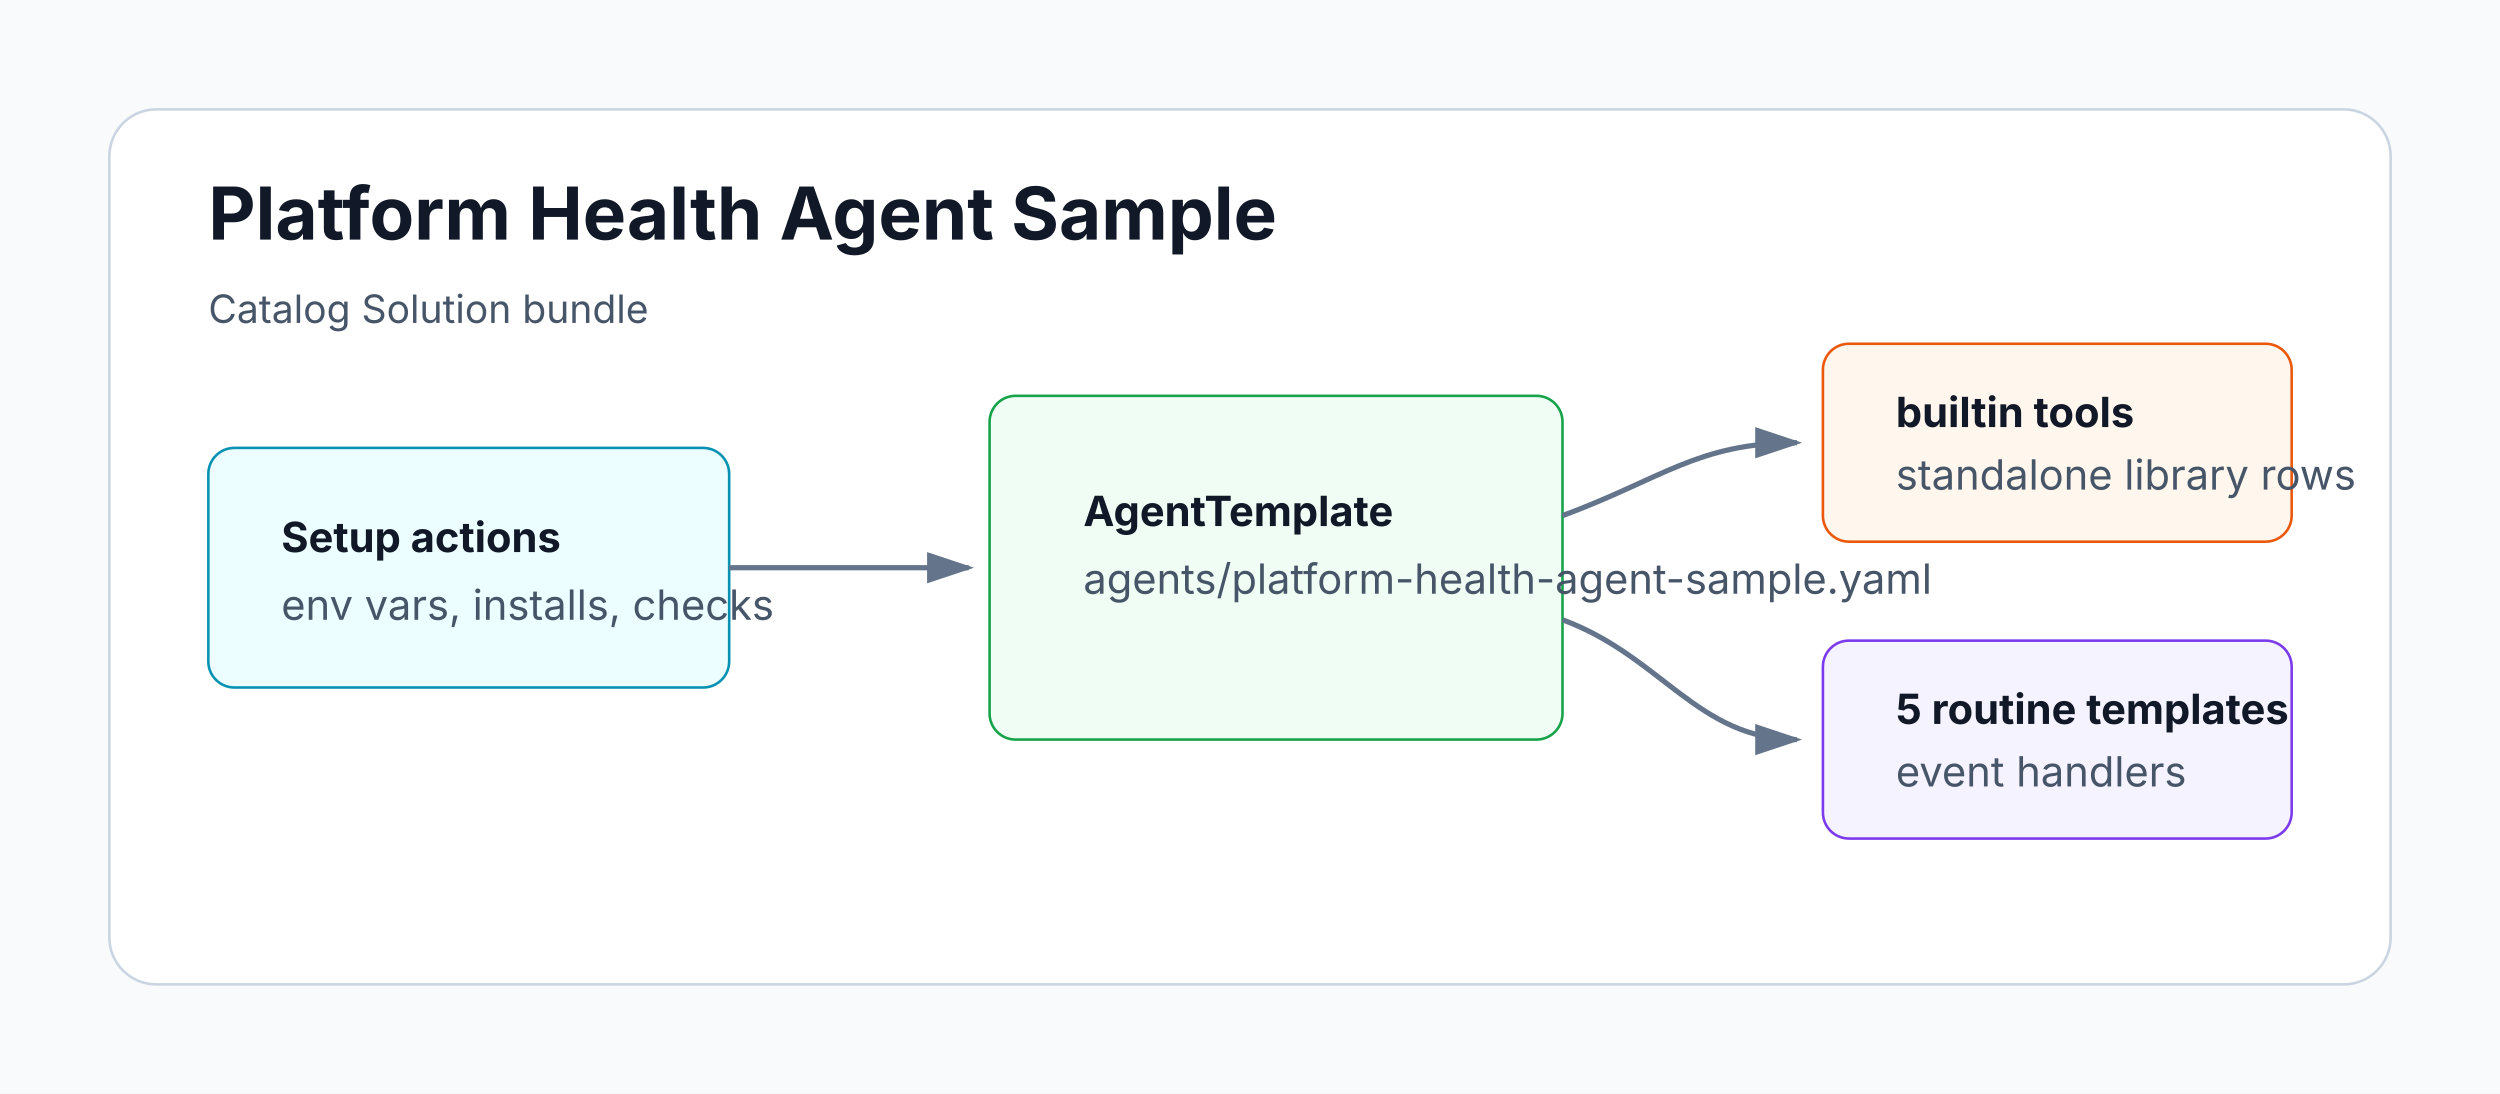
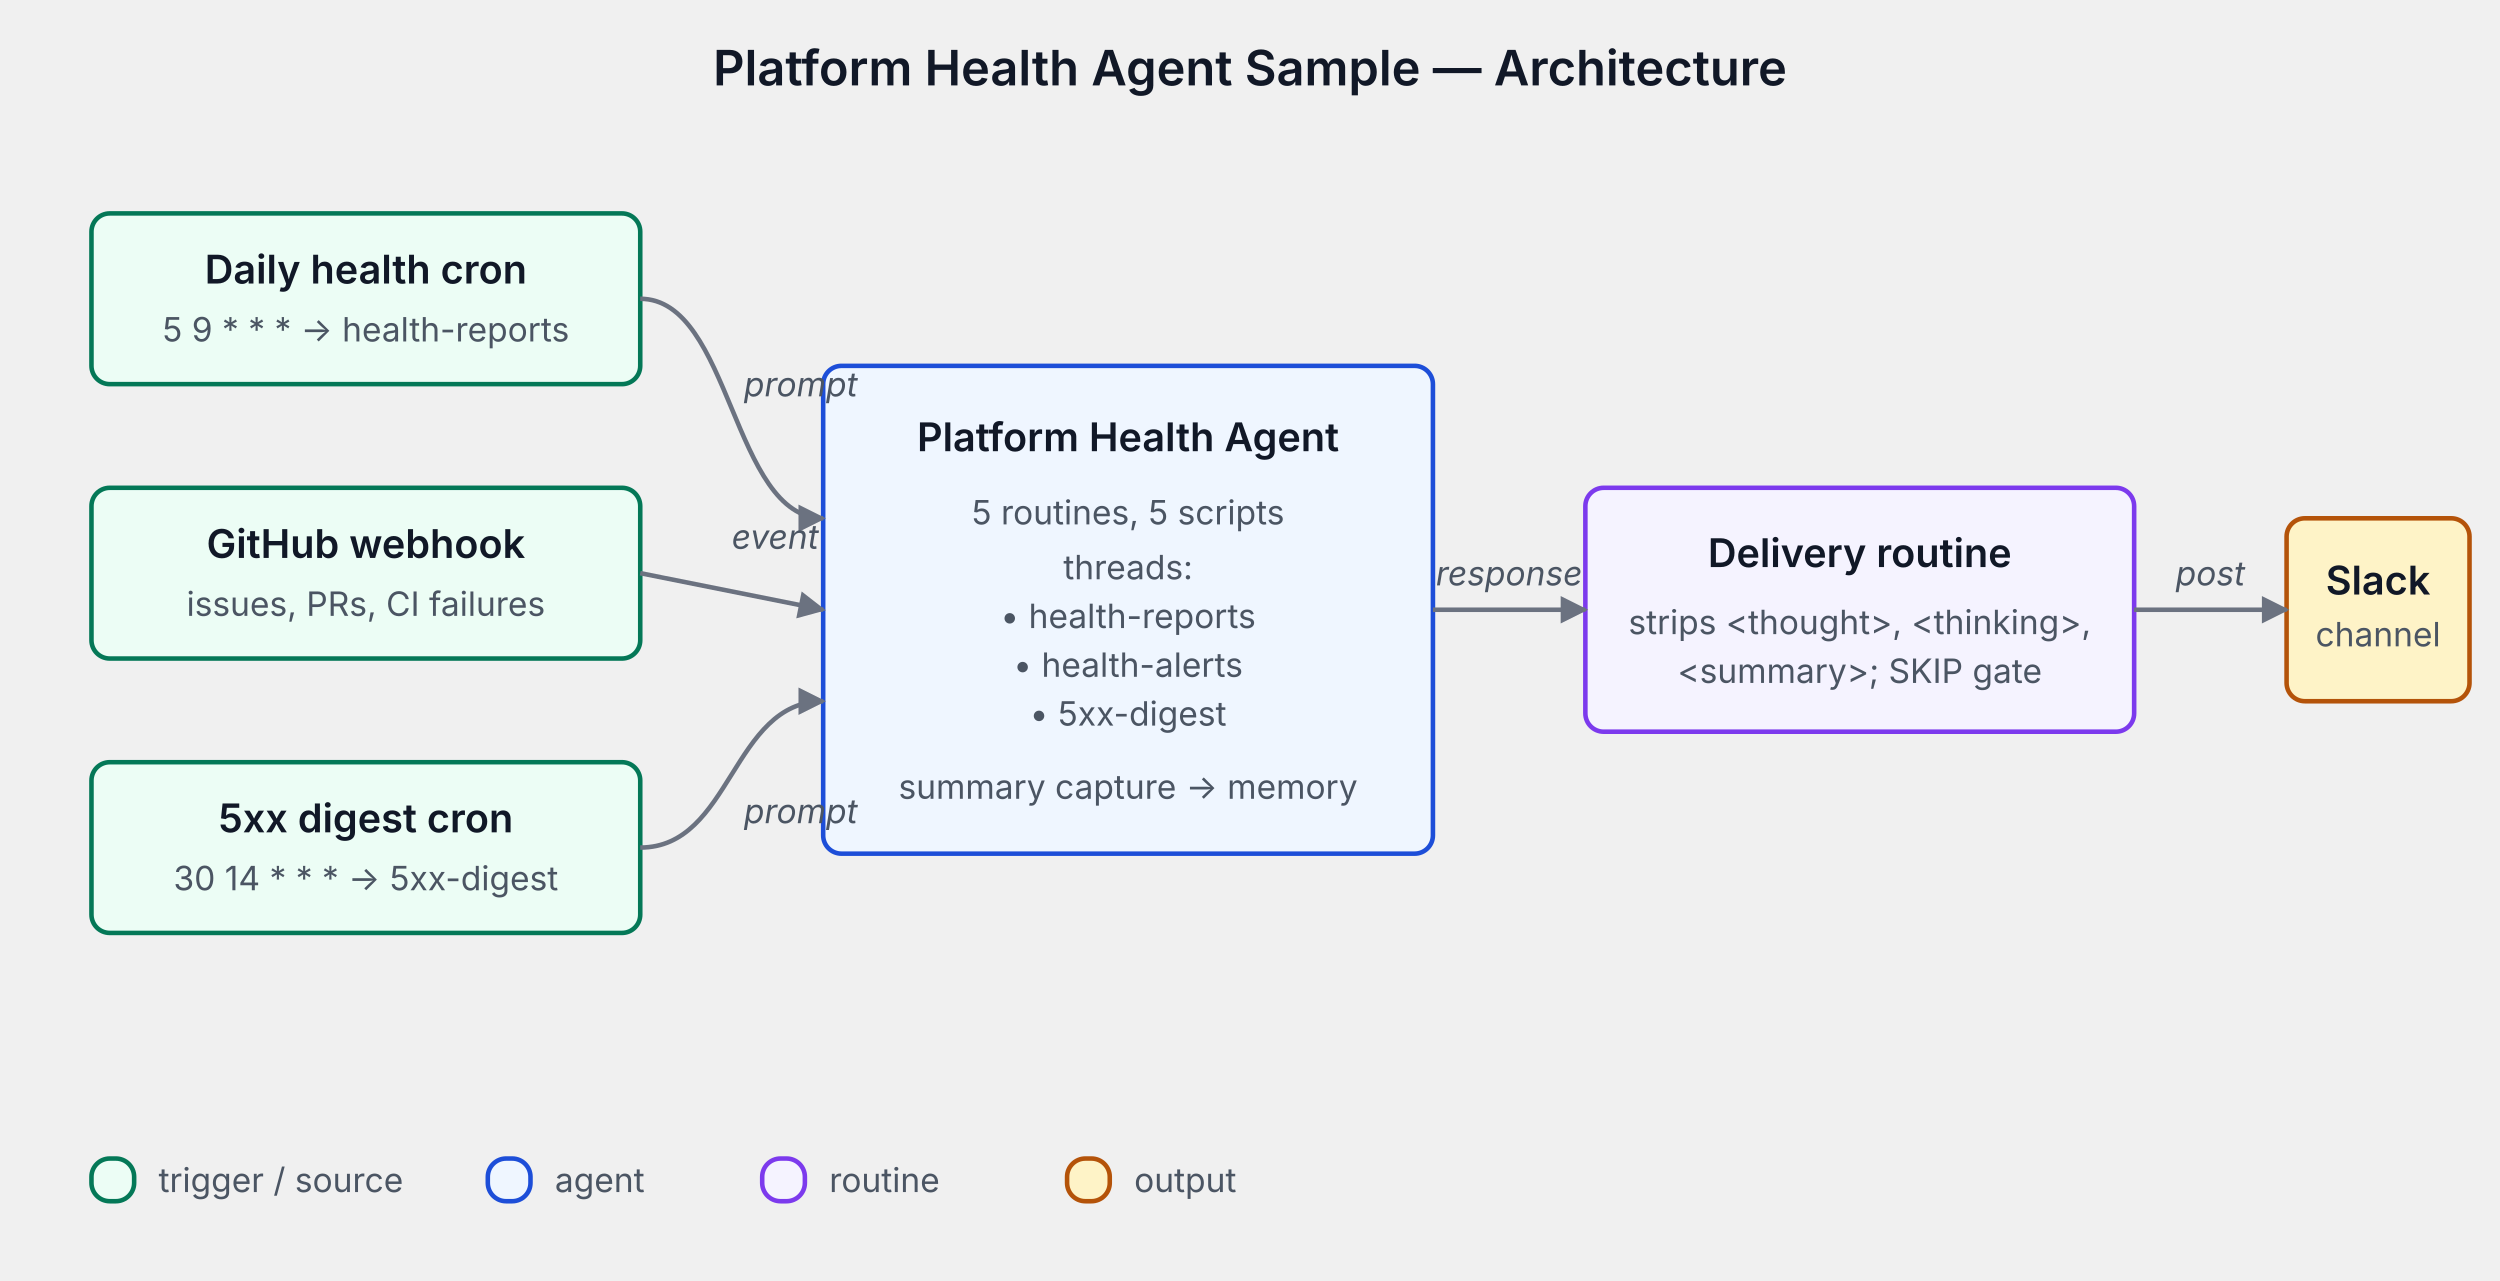
- <svg xmlns="http://www.w3.org/2000/svg" width="960" height="420" viewBox="0 0 960 420" role="img" aria-labelledby="title desc">
-   <rect width="960" height="420" fill="#f8fafc" />
-   <rect x="42" y="42" width="876" height="336" rx="18" fill="#ffffff" stroke="#cbd5e1" />
-   <text x="80" y="92" font-family="Inter, Arial, sans-serif" font-size="28" font-weight="700" fill="#111827">Platform Health Agent Sample</text>
-   <text x="80" y="124" font-family="Inter, Arial, sans-serif" font-size="15" fill="#475569">Catalog Solution bundle</text>
-   <g font-family="Inter, Arial, sans-serif" font-size="16" fill="#111827">
-     <rect x="80" y="172" width="200" height="92" rx="10" fill="#ecfeff" stroke="#0891b2" />
-     <text x="108" y="212" font-weight="700">Setup actions</text>
-     <text x="108" y="238" fill="#475569">env vars, installs, checks</text>
-     <rect x="380" y="152" width="220" height="132" rx="10" fill="#f0fdf4" stroke="#16a34a" />
-     <text x="416" y="202" font-weight="700">AgentTemplate</text>
-     <text x="416" y="228" fill="#475569">agents/platform-health-agent-sample.yaml</text>
-     <rect x="700" y="132" width="180" height="76" rx="10" fill="#fff7ed" stroke="#ea580c" />
-     <text x="728" y="164" font-weight="700">builtin tools</text>
-     <text x="728" y="188" fill="#475569">standalone library rows</text>
-     <rect x="700" y="246" width="180" height="76" rx="10" fill="#f5f3ff" stroke="#7c3aed" />
-     <text x="728" y="278" font-weight="700">5 routine templates</text>
-     <text x="728" y="302" fill="#475569">event handlers</text>
-   </g>
-   <g stroke="#64748b" stroke-width="2" fill="none" marker-end="url(#arrow)">
-     <path d="M280 218 H372" />
-     <path d="M600 198 C638 184 652 170 690 170" />
-     <path d="M600 238 C638 252 652 284 690 284" />
-   </g>
+ <svg xmlns="http://www.w3.org/2000/svg" viewBox="0 0 820 420" font-family="-apple-system, system-ui, sans-serif" font-size="13" role="img" aria-labelledby="title desc">
+   <style>
+     .box { fill: #ffffff; stroke: #4b5563; stroke-width: 1.5; rx: 6; ry: 6; }
+     .input { fill: #ecfdf5; stroke: #047857; }
+     .agent { fill: #eff6ff; stroke: #1d4ed8; }
+     .routine { fill: #f5f3ff; stroke: #7c3aed; }
+     .output { fill: #fef3c7; stroke: #b45309; }
+     .label { fill: #111827; }
+     .sublabel { fill: #4b5563; font-size: 11px; }
+     .arrow { fill: none; stroke: #6b7280; stroke-width: 1.5; marker-end: url(#a); }
+     .arrow-label { fill: #4b5563; font-size: 11px; font-style: italic; }
+     .title { font-size: 16px; font-weight: 600; fill: #111827; }
+     .legend-label { fill: #4b5563; font-size: 11px; }
+   </style>
  <defs>
-     <marker id="arrow" markerWidth="10" markerHeight="10" refX="8" refY="3" orient="auto" markerUnits="strokeWidth">
-       <path d="M0,0 L0,6 L9,3 z" fill="#64748b" />
+     <marker id="a" viewBox="0 0 10 10" refX="9" refY="5" markerWidth="6" markerHeight="6" orient="auto-start-reverse">
+       <path d="M0,0 L10,5 L0,10 z" fill="#6b7280" />
    </marker>
  </defs>
+   <text x="410" y="28" text-anchor="middle" class="title">Platform Health Agent Sample — Architecture</text>
+   <rect class="box input" x="30" y="70" width="180" height="56" />
+   <text x="120" y="93" text-anchor="middle" class="label" font-weight="600">Daily health cron</text>
+   <text x="120" y="112" text-anchor="middle" class="sublabel">5 9 * * * → health-reports</text>
+   <rect class="box input" x="30" y="160" width="180" height="56" />
+   <text x="120" y="183" text-anchor="middle" class="label" font-weight="600">GitHub webhook</text>
+   <text x="120" y="202" text-anchor="middle" class="sublabel">issues, PRs, CI failures</text>
+   <rect class="box input" x="30" y="250" width="180" height="56" />
+   <text x="120" y="273" text-anchor="middle" class="label" font-weight="600">5xx digest cron</text>
+   <text x="120" y="292" text-anchor="middle" class="sublabel">30 14 * * * → 5xx-digest</text>
+   <rect class="box agent" x="270" y="120" width="200" height="160" />
+   <text x="370" y="148" text-anchor="middle" class="label" font-weight="600">Platform Health Agent</text>
+   <text x="370" y="172" text-anchor="middle" class="sublabel">5 routines, 5 scripts</text>
+   <text x="370" y="190" text-anchor="middle" class="sublabel">threads:</text>
+   <text x="370" y="206" text-anchor="middle" class="sublabel">  • health-reports</text>
+   <text x="370" y="222" text-anchor="middle" class="sublabel">  • health-alerts</text>
+   <text x="370" y="238" text-anchor="middle" class="sublabel">  • 5xx-digest</text>
+   <text x="370" y="262" text-anchor="middle" class="sublabel">summary capture → memory</text>
+   <rect class="box routine" x="520" y="160" width="180" height="80" />
+   <text x="610" y="186" text-anchor="middle" class="label" font-weight="600">Delivery routine</text>
+   <text x="610" y="208" text-anchor="middle" class="sublabel">strips &lt;thought&gt;, &lt;thinking&gt;,</text>
+   <text x="610" y="224" text-anchor="middle" class="sublabel">&lt;summary&gt;; SKIP gate</text>
+   <rect class="box output" x="750" y="170" width="60" height="60" rx="30" ry="30" />
+   <text x="780" y="195" text-anchor="middle" class="label" font-weight="600">Slack</text>
+   <text x="780" y="212" text-anchor="middle" class="sublabel">channel</text>
+   <path class="arrow" d="M210 98 C 240 98, 240 170, 270 170" />
+   <text x="244" y="130" class="arrow-label">prompt</text>
+   <path class="arrow" d="M210 188 L 270 200" />
+   <text x="240" y="180" class="arrow-label">event</text>
+   <path class="arrow" d="M210 278 C 240 278, 240 230, 270 230" />
+   <text x="244" y="270" class="arrow-label">prompt</text>
+   <path class="arrow" d="M470 200 L 520 200" />
+   <text x="495" y="192" text-anchor="middle" class="arrow-label">response</text>
+   <path class="arrow" d="M700 200 L 750 200" />
+   <text x="725" y="192" text-anchor="middle" class="arrow-label">post</text>
+   <g transform="translate(30, 380)">
+     <rect class="box input" x="0" y="0" width="14" height="14" />
+     <text x="22" y="11" class="legend-label">trigger / source</text>
+     <rect class="box agent" x="130" y="0" width="14" height="14" />
+     <text x="152" y="11" class="legend-label">agent</text>
+     <rect class="box routine" x="220" y="0" width="14" height="14" />
+     <text x="242" y="11" class="legend-label">routine</text>
+     <rect class="box output" x="320" y="0" width="14" height="14" />
+     <text x="342" y="11" class="legend-label">output</text>
+   </g>
</svg>
